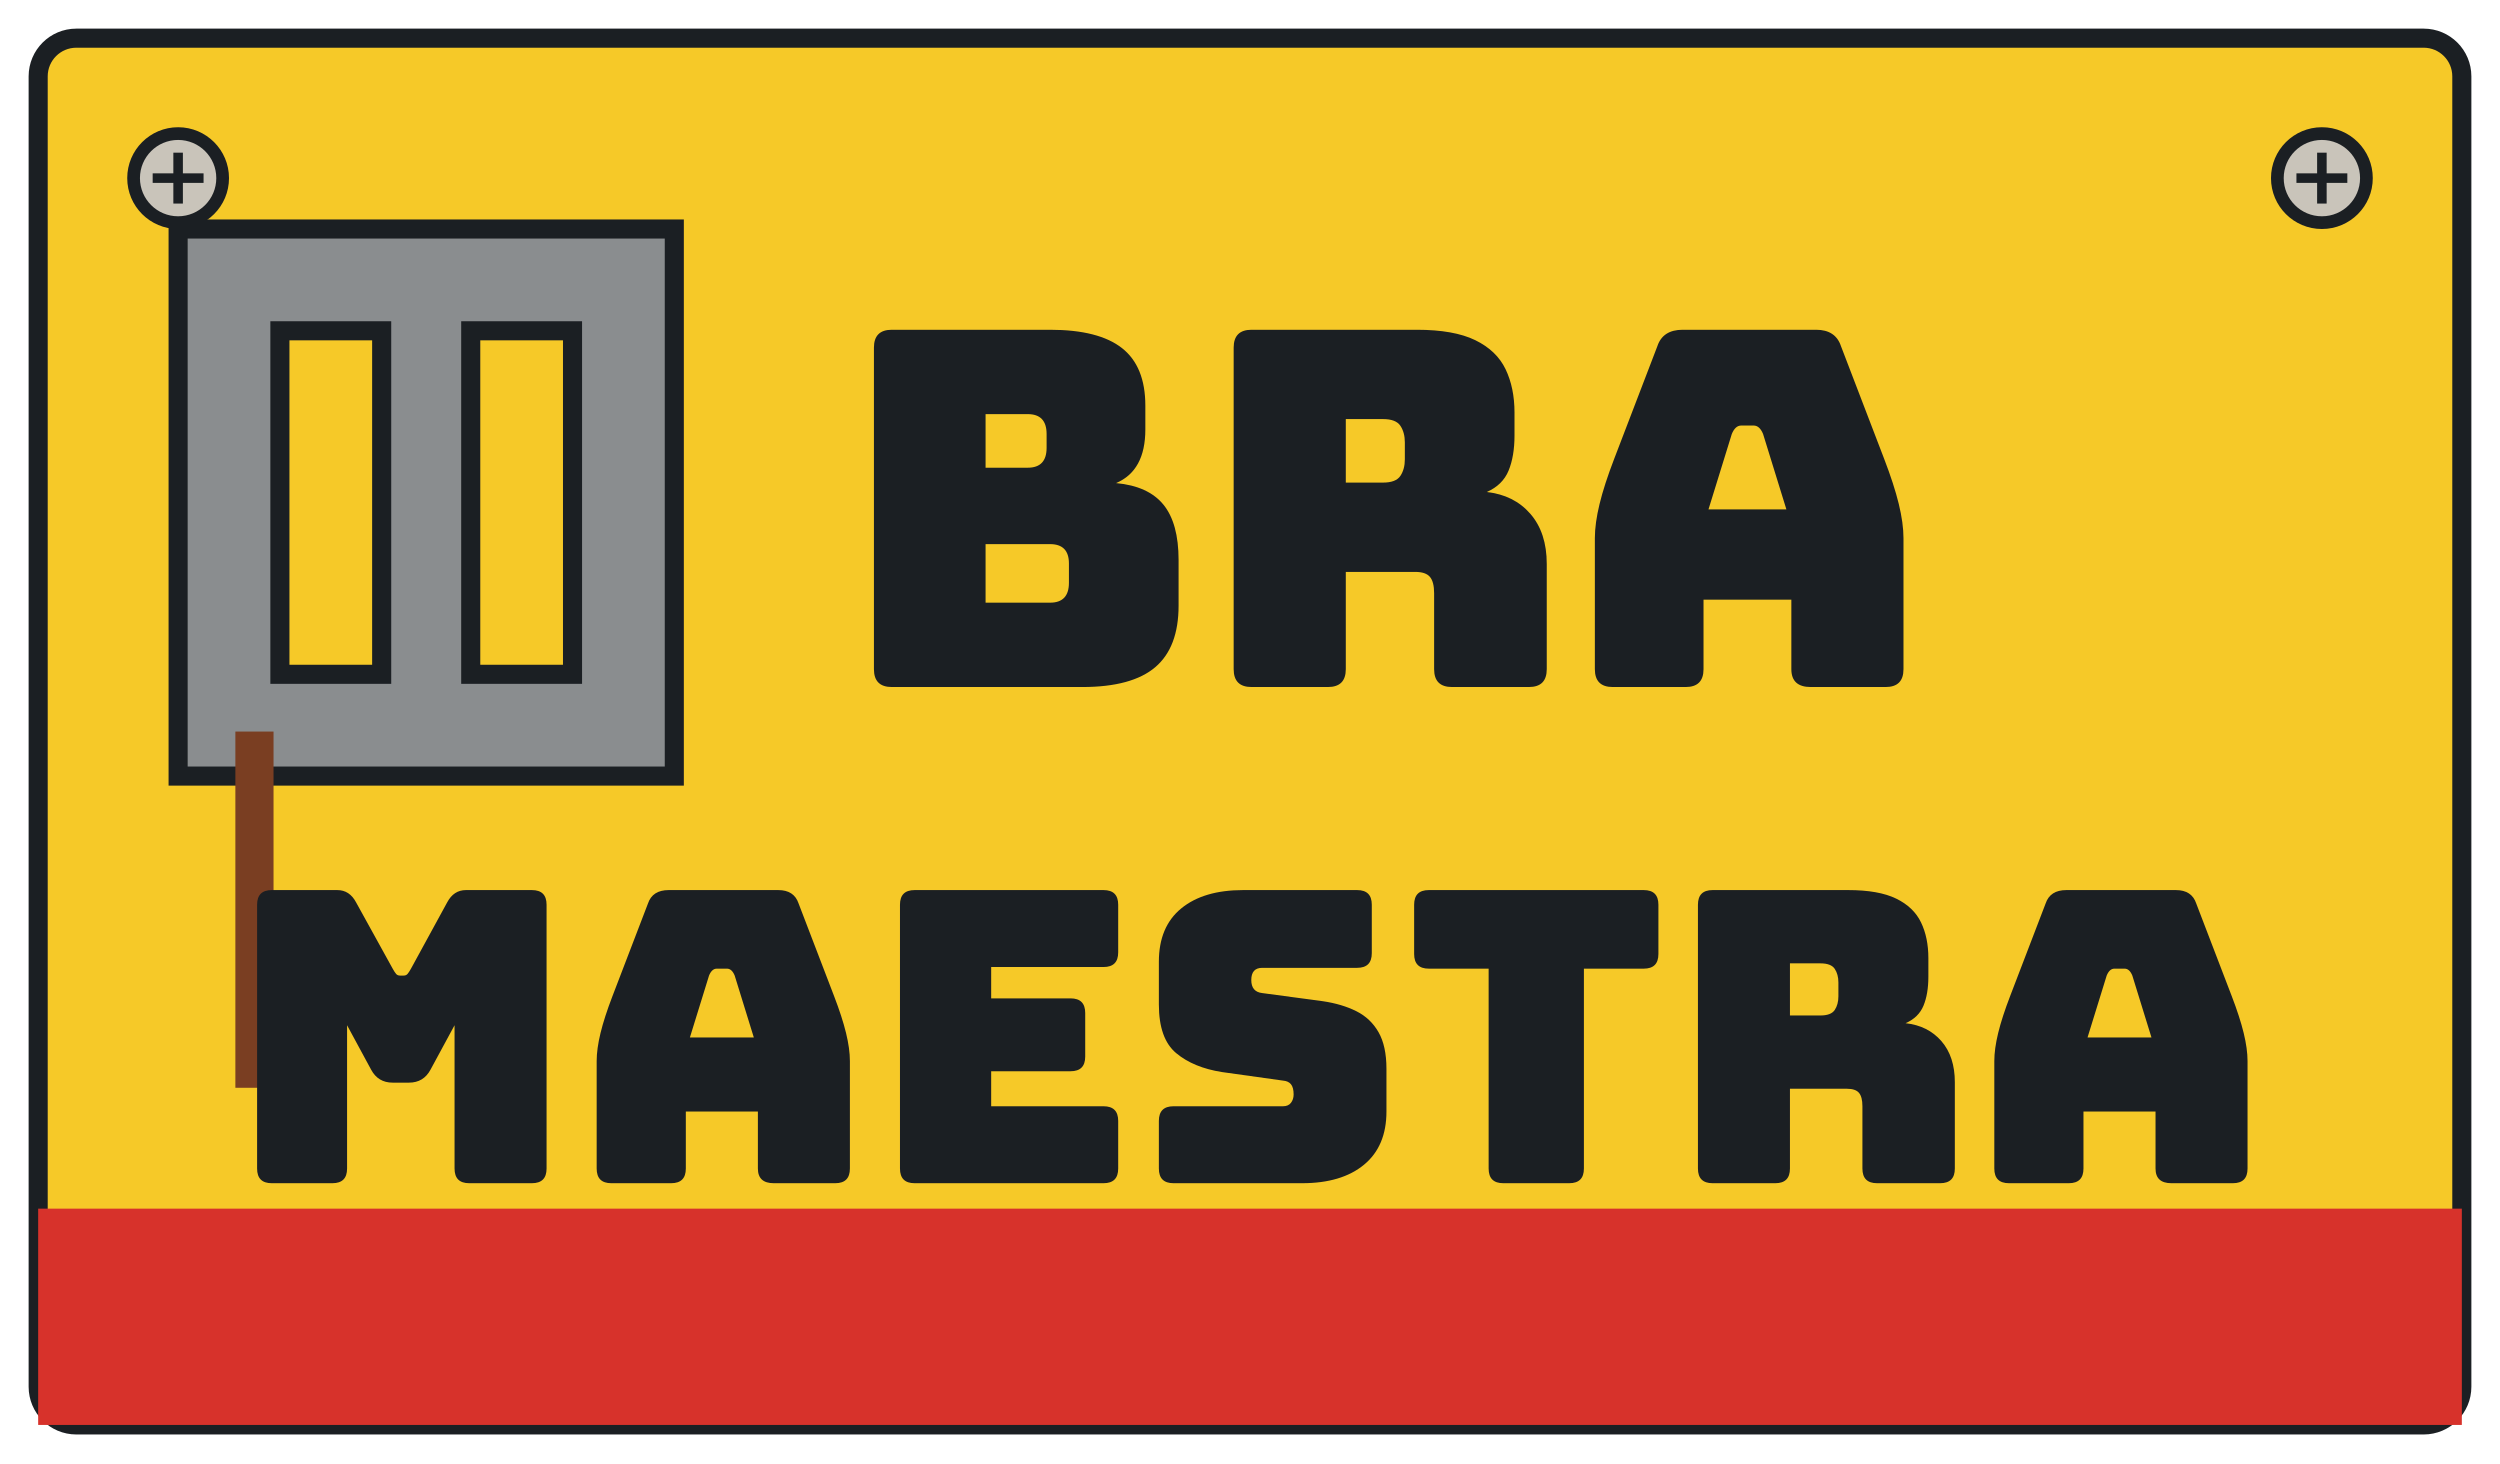
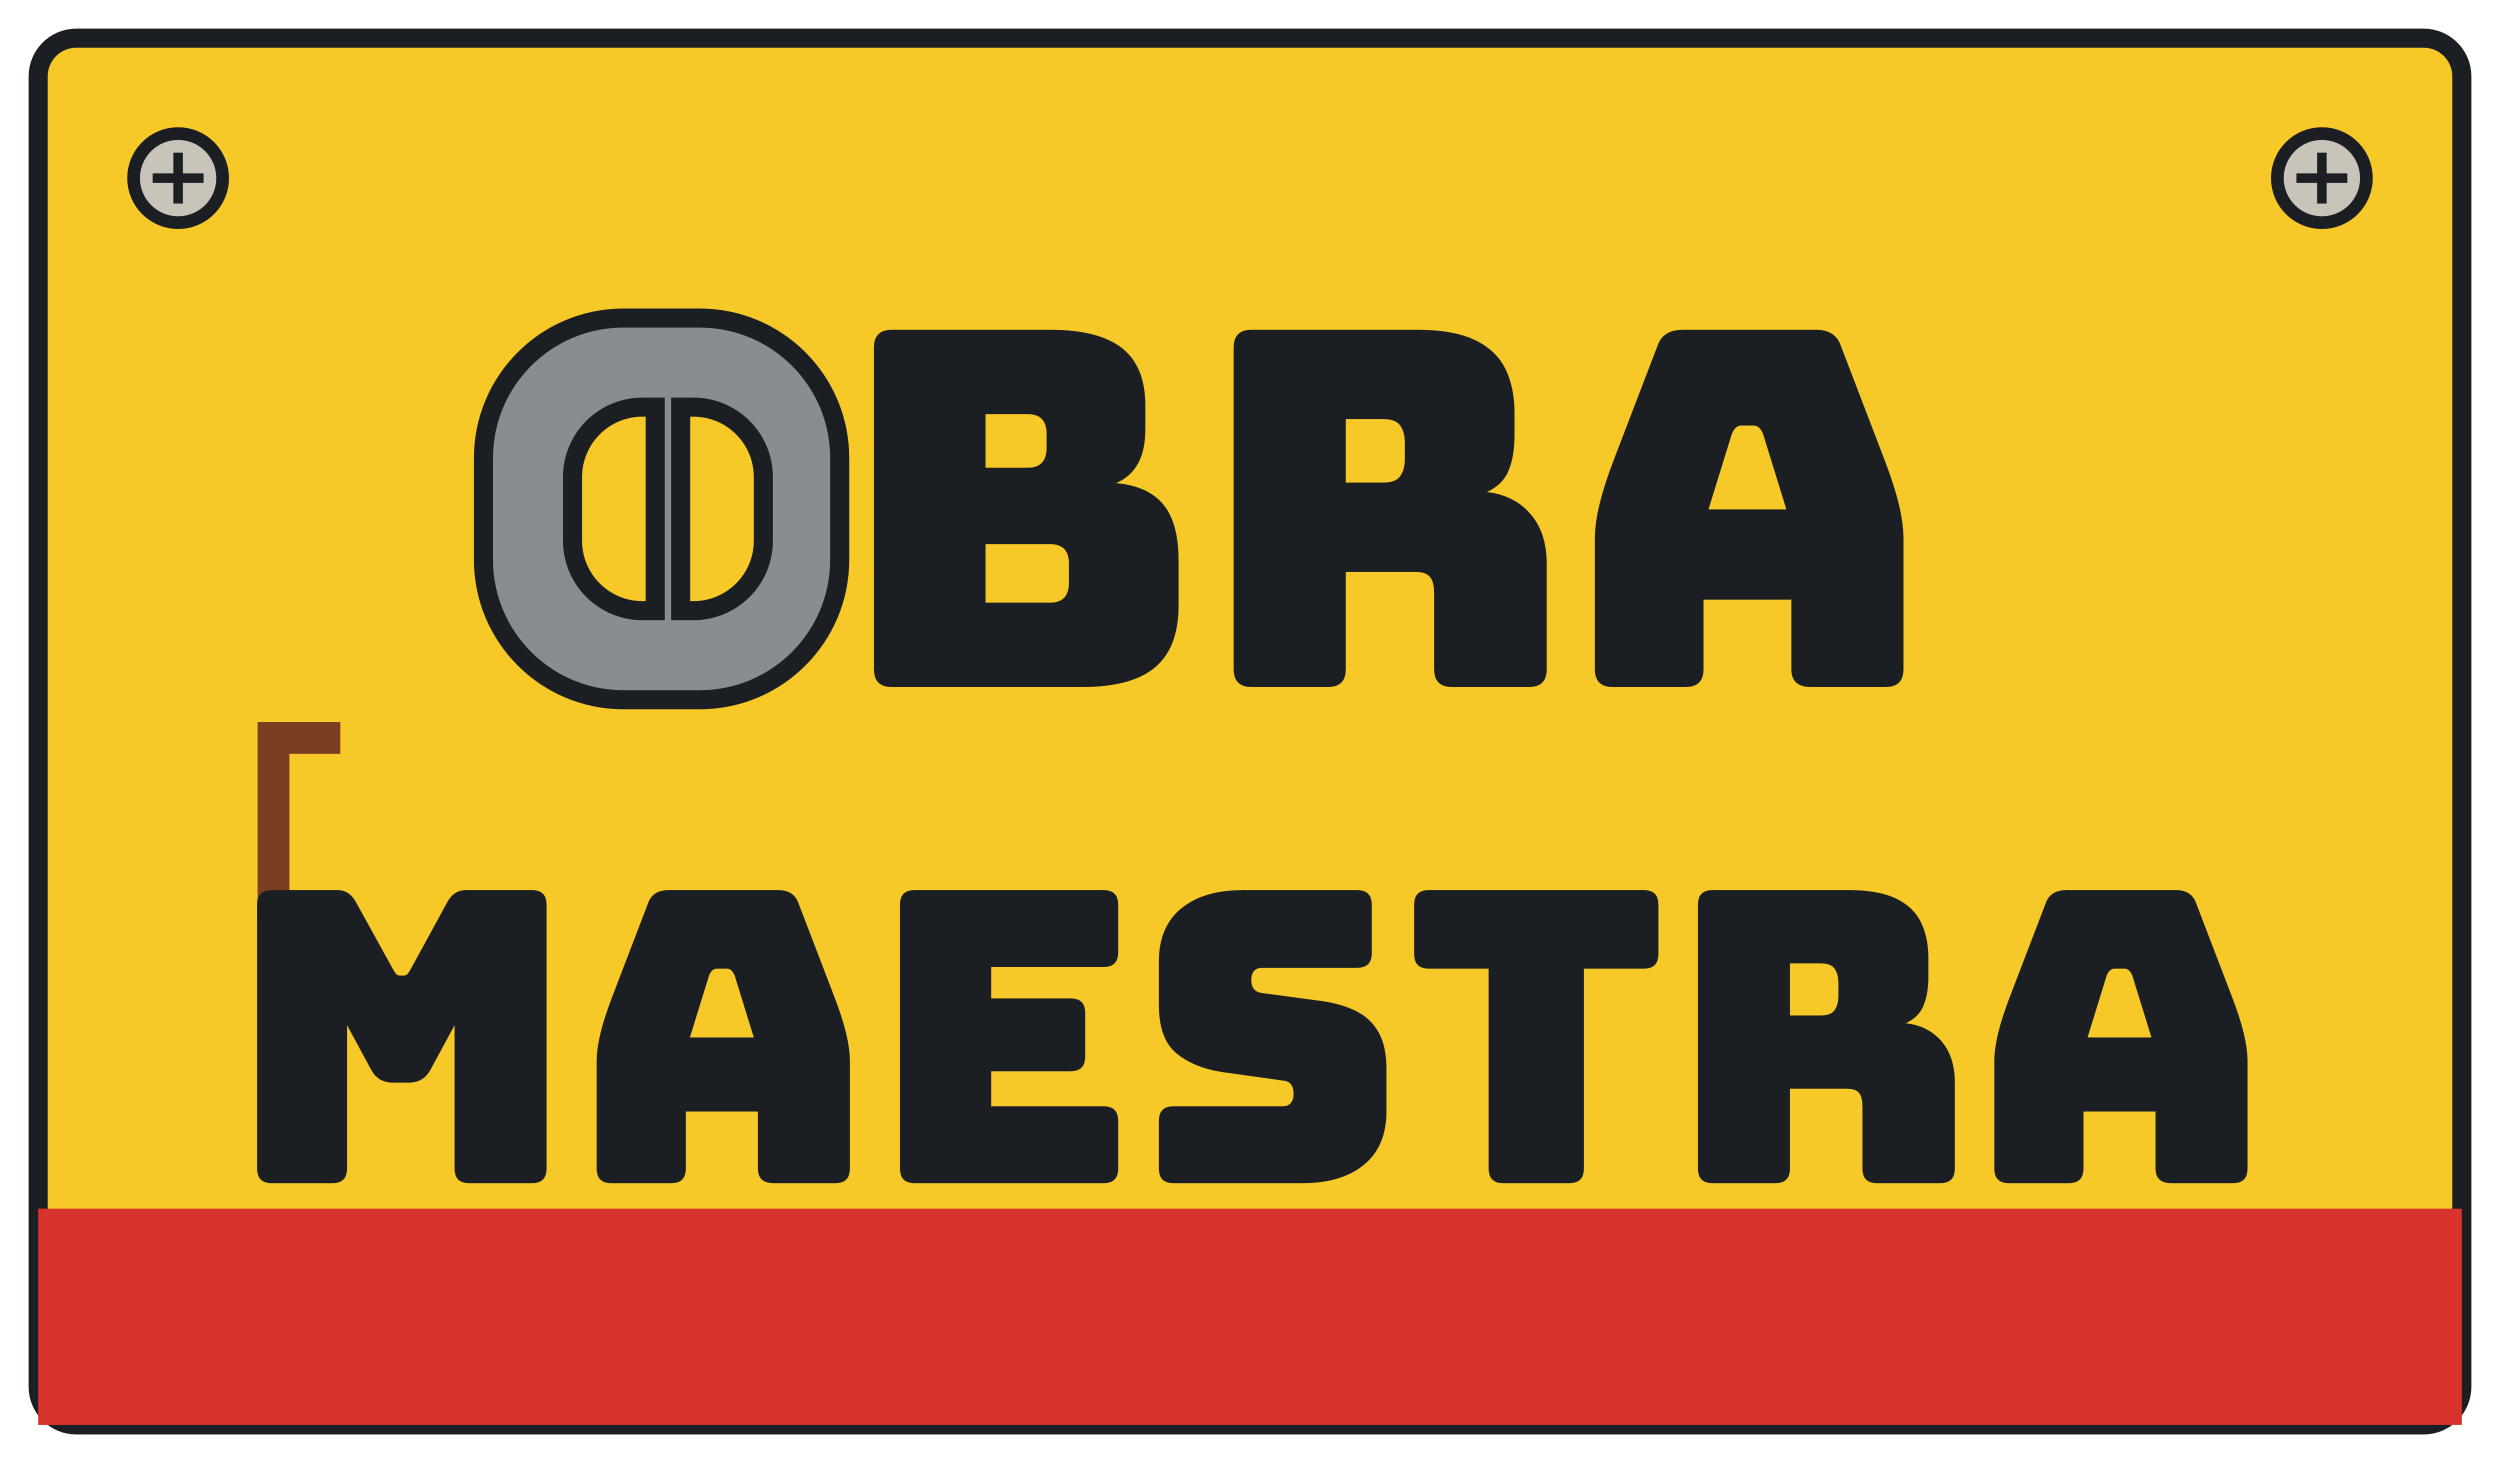
<svg xmlns="http://www.w3.org/2000/svg" viewBox="0 0 393 230" role="img" aria-label="Obra Maestra">
  <rect x="6" y="6" width="381" height="218" rx="6" fill="#F6C928" stroke="#1B1F23" stroke-width="3" />
  <rect x="6" y="190" width="381" height="34" fill="#D7322B" />
  <circle cx="28" cy="28" r="7" fill="#C9C4BA" stroke="#1B1F23" stroke-width="2" />
  <path d="M24 28 H32 M28 24 V32" stroke="#1B1F23" stroke-width="1.5" />
  <circle cx="365" cy="28" r="7" fill="#C9C4BA" stroke="#1B1F23" stroke-width="2" />
  <path d="M361 28 H369 M365 24 V32" stroke="#1B1F23" stroke-width="1.5" />
-   <path fill="#8A8D8F" stroke="#1B1F23" stroke-width="3" fill-rule="evenodd" d="M28 36 h78 v86 h-78 z M44 52 h16 v54 h-16 z M74 52 h16 v54 h-16 z" />
-   <path d="M40 168 V118" stroke="#7A3E22" stroke-width="6" stroke-linecap="square" />
+   <path fill="#8A8D8F" stroke="#1B1F23" stroke-width="3" fill-rule="evenodd" d="M98 50 h12 a22 22 0 0 1 22 22 v16 a22 22 0 0 1 -22 22 h-12 a22 22 0 0 1 -22 -22 v-16 a22 22 0 0 1 22 -22 z M101 64 h2 v32 h-2 a11 11 0 0 1 -11 -11 v-10 a11 11 0 0 1 11 -11 z M107 64 h2 a11 11 0 0 1 11 11 v10 a11 11 0 0 1 -11 11 h-2 z" />
+   <path d="M43 142 V116 h8" fill="none" stroke="#7A3E22" stroke-width="5" stroke-linecap="square" />
  <g fill="#1B1F23">
    <g transform="translate(132.00,108.00) scale(0.078,-0.078)">
      <path d="M489 0H105Q69 0 69 36V684Q69 720 105 720H424Q522 720 569.0 683.0Q616 646 616 567V519Q616 436 557 411Q622 405 652.5 367.5Q683 330 683 256V164Q683 80 636.0 40.0Q589 0 489 0ZM294 288V170H424Q462 170 462 210V249Q462 288 424 288ZM294 550V442H379Q417 442 417 482V510Q417 550 379 550Z" />
    </g>
    <g transform="translate(188.55,108.00) scale(0.078,-0.078)">
      <path d="M259 0H105Q69 0 69 36V684Q69 720 105 720H438Q513 720 556.0 699.0Q599 678 617.0 640.5Q635 603 635 553V507Q635 465 623.0 436.0Q611 407 579 393Q634 387 667.0 349.0Q700 311 700 248V36Q700 0 664 0H509Q473 0 473 36V189Q473 212 464.5 222.0Q456 232 435 232H295V36Q295 0 259 0ZM295 540V412H370Q396 412 405.0 425.5Q414 439 414 459V493Q414 513 405.0 526.5Q396 540 370 540Z" />
    </g>
    <g transform="translate(246.50,108.00) scale(0.078,-0.078)">
      <path d="M273 36Q273 0 237 0H90Q54 0 54 36V300Q54 330 63.5 369.0Q73 408 93 460L180 687Q191 720 231 720H500Q539 720 550 687L637 460Q657 408 666.5 369.0Q676 330 676 300V36Q676 0 640 0H489Q450 0 450 36V176H273ZM330 510 283 358H440L393 510Q386 527 374 527H349Q337 527 330 510Z" />
    </g>
    <g transform="translate(36.00,186.00) scale(0.064,-0.064)">
      <path d="M254 0H105Q69 0 69 36V684Q69 720 105 720H266Q296 720 312 690L402 527Q407 518 410.5 514.0Q414 510 420 510H429Q435 510 438.5 514.0Q442 518 447 527L536 690Q552 720 582 720H744Q780 720 780 684V36Q780 0 744 0H590Q554 0 554 36V388L495 279Q478 247 442 247H402Q366 247 349 279L290 388V36Q290 0 254 0Z" />
    </g>
    <g transform="translate(90.34,186.00) scale(0.064,-0.064)">
      <path d="M273 36Q273 0 237 0H90Q54 0 54 36V300Q54 330 63.5 369.0Q73 408 93 460L180 687Q191 720 231 720H500Q539 720 550 687L637 460Q657 408 666.5 369.0Q676 330 676 300V36Q676 0 640 0H489Q450 0 450 36V176H273ZM330 510 283 358H440L393 510Q386 527 374 527H349Q337 527 330 510Z" />
    </g>
    <g transform="translate(137.06,186.00) scale(0.064,-0.064)">
      <path d="M569 0H105Q69 0 69 36V684Q69 720 105 720H569Q605 720 605 684V567Q605 531 569 531H293V454H488Q524 454 524 418V311Q524 275 488 275H293V189H569Q605 189 605 153V36Q605 0 569 0Z" />
    </g>
    <g transform="translate(178.91,186.00) scale(0.064,-0.064)">
      <path d="M403 0H87Q51 0 51 36V153Q51 189 87 189H356Q369 189 375.5 197.5Q382 206 382 218Q382 235 375.5 243.0Q369 251 356 252L206 273Q136 284 93.5 319.5Q51 355 51 439V544Q51 630 106.0 675.0Q161 720 258 720H538Q574 720 574 684V565Q574 529 538 529H305Q278 529 278 499Q278 470 305 467L454 447Q501 440 536.0 422.5Q571 405 590.5 371.0Q610 337 610 281V176Q610 91 555.0 45.5Q500 0 403 0Z" />
    </g>
    <g transform="translate(220.51,186.00) scale(0.064,-0.064)">
      <path d="M409 0H247Q211 0 211 36V527H64Q28 527 28 563V684Q28 720 64 720H592Q628 720 628 684V563Q628 527 592 527H445V36Q445 0 409 0Z" />
    </g>
    <g transform="translate(262.50,186.00) scale(0.064,-0.064)">
      <path d="M259 0H105Q69 0 69 36V684Q69 720 105 720H438Q513 720 556.0 699.0Q599 678 617.0 640.5Q635 603 635 553V507Q635 465 623.0 436.0Q611 407 579 393Q634 387 667.0 349.0Q700 311 700 248V36Q700 0 664 0H509Q473 0 473 36V189Q473 212 464.5 222.0Q456 232 435 232H295V36Q295 0 259 0ZM295 540V412H370Q396 412 405.0 425.5Q414 439 414 459V493Q414 513 405.0 526.5Q396 540 370 540Z" />
    </g>
    <g transform="translate(310.05,186.00) scale(0.064,-0.064)">
      <path d="M273 36Q273 0 237 0H90Q54 0 54 36V300Q54 330 63.5 369.0Q73 408 93 460L180 687Q191 720 231 720H500Q539 720 550 687L637 460Q657 408 666.5 369.0Q676 330 676 300V36Q676 0 640 0H489Q450 0 450 36V176H273ZM330 510 283 358H440L393 510Q386 527 374 527H349Q337 527 330 510Z" />
    </g>
  </g>
</svg>
